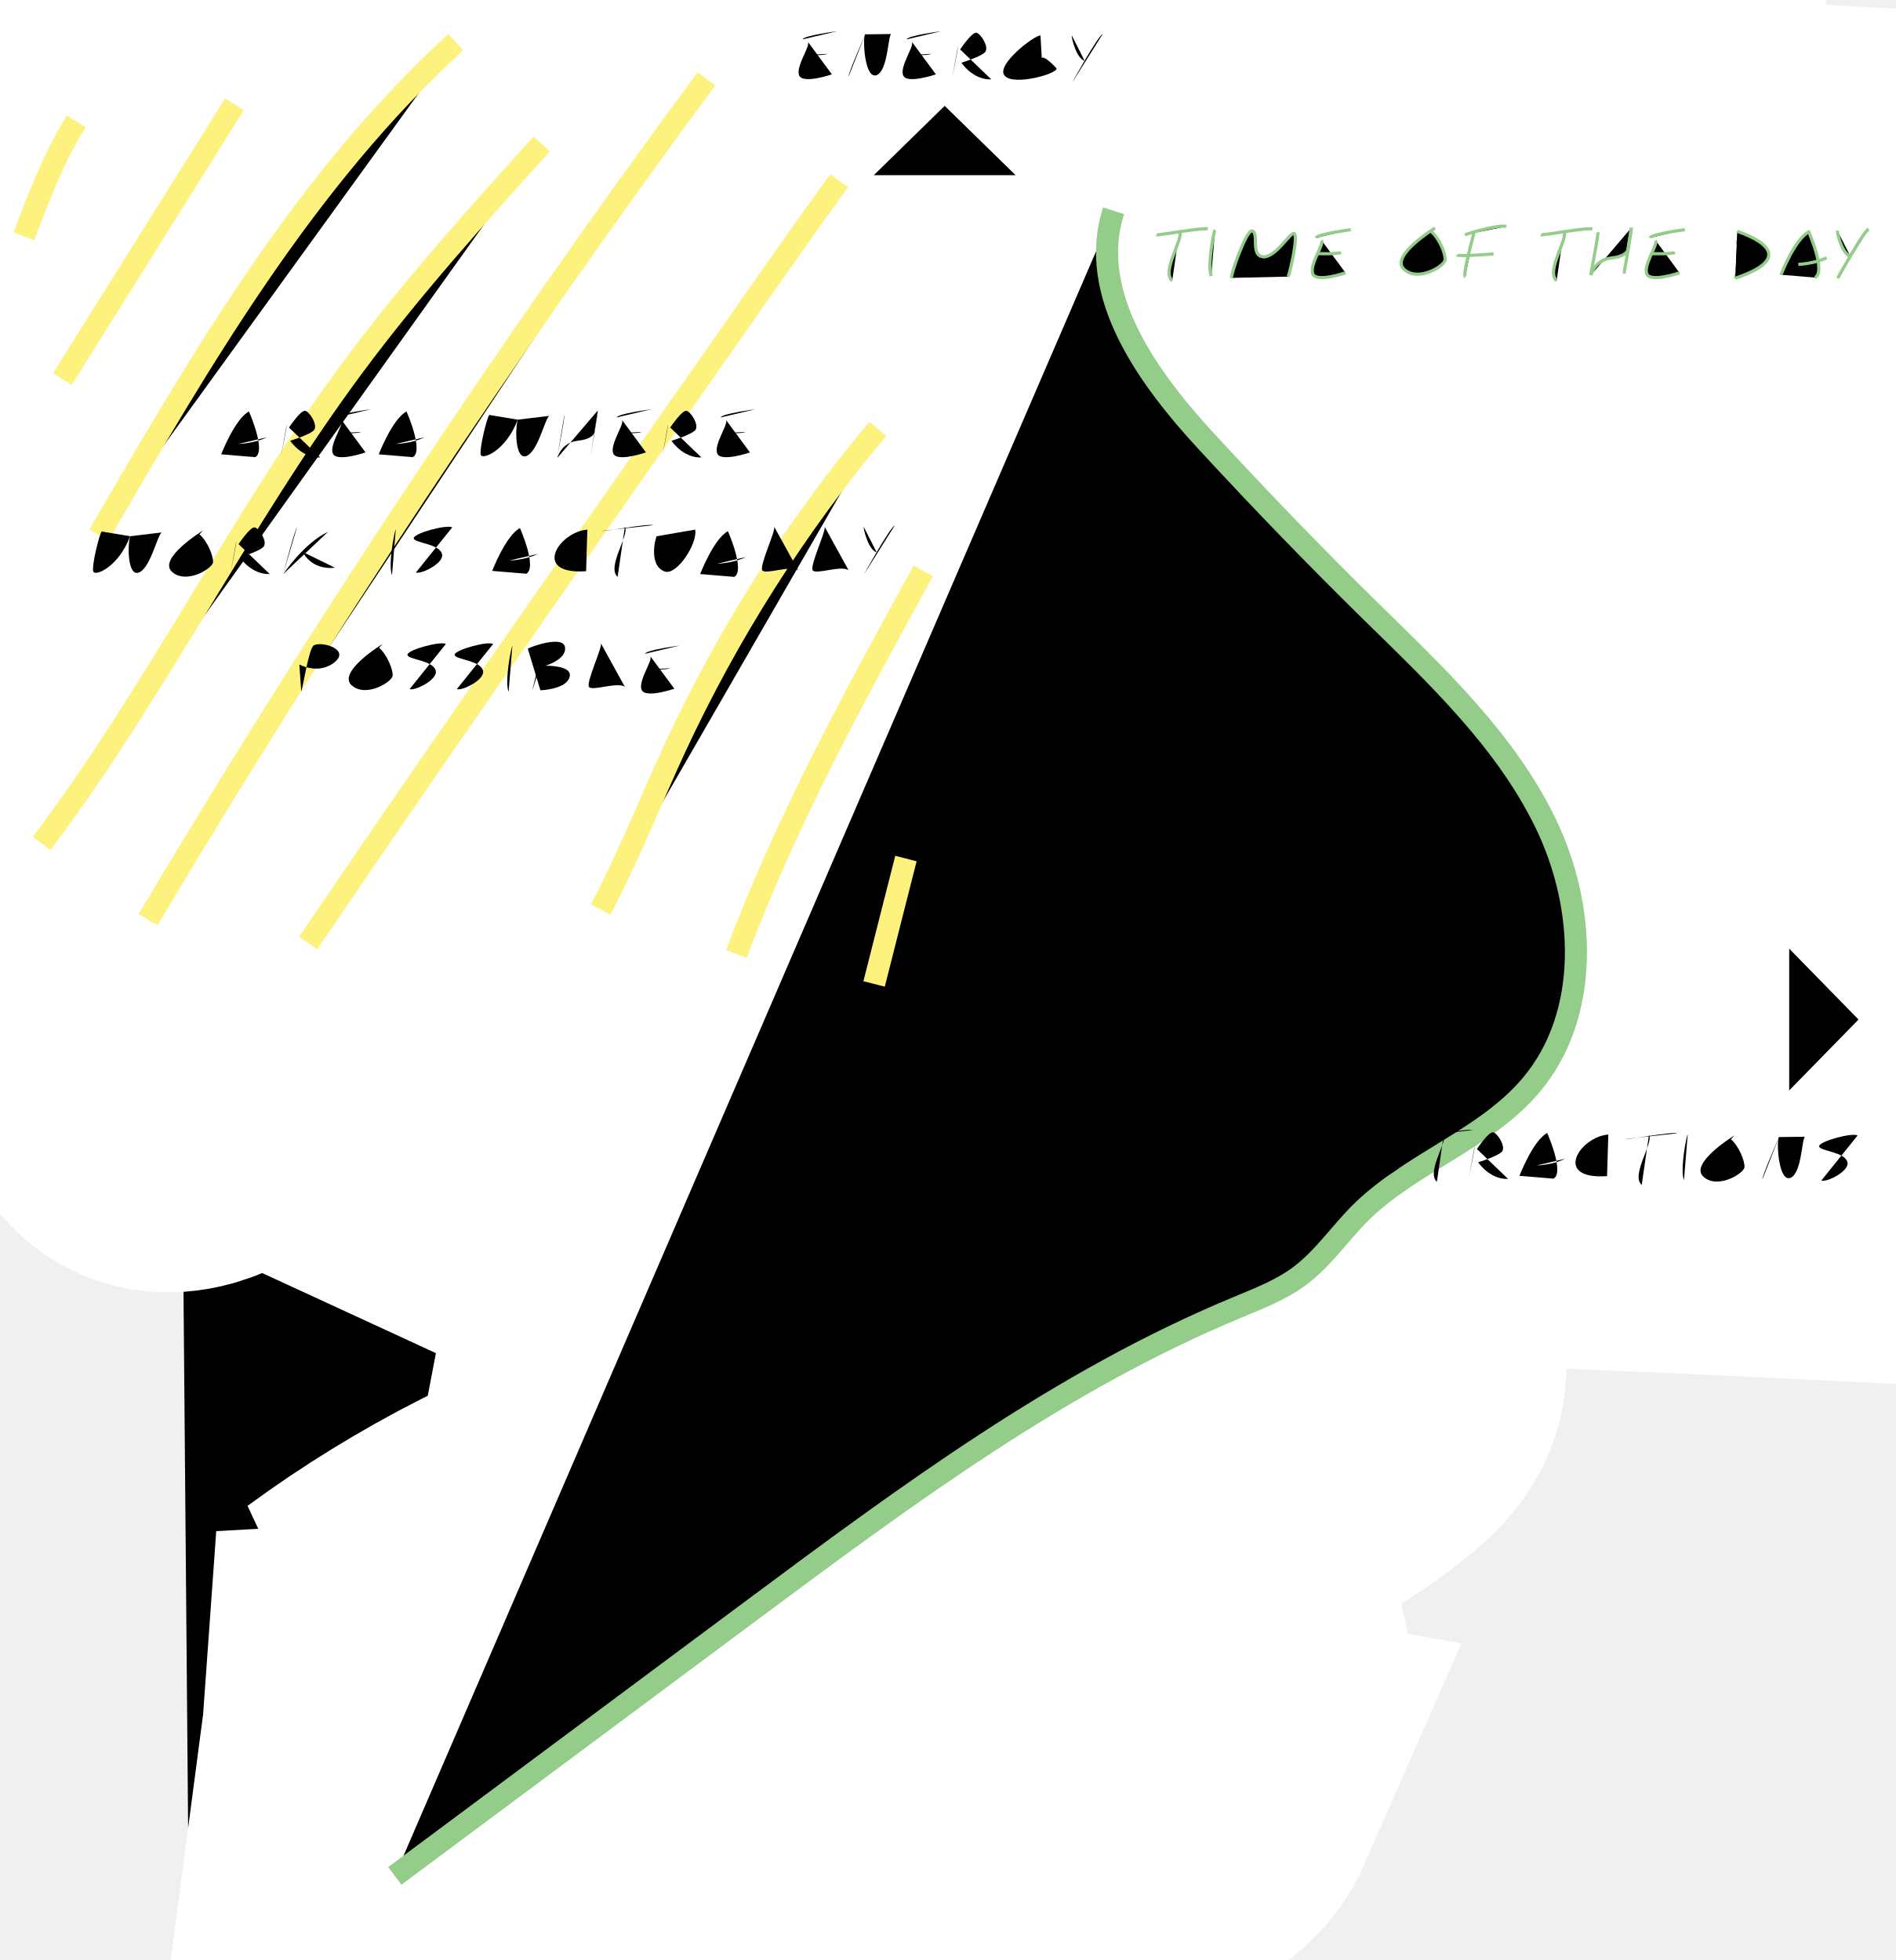
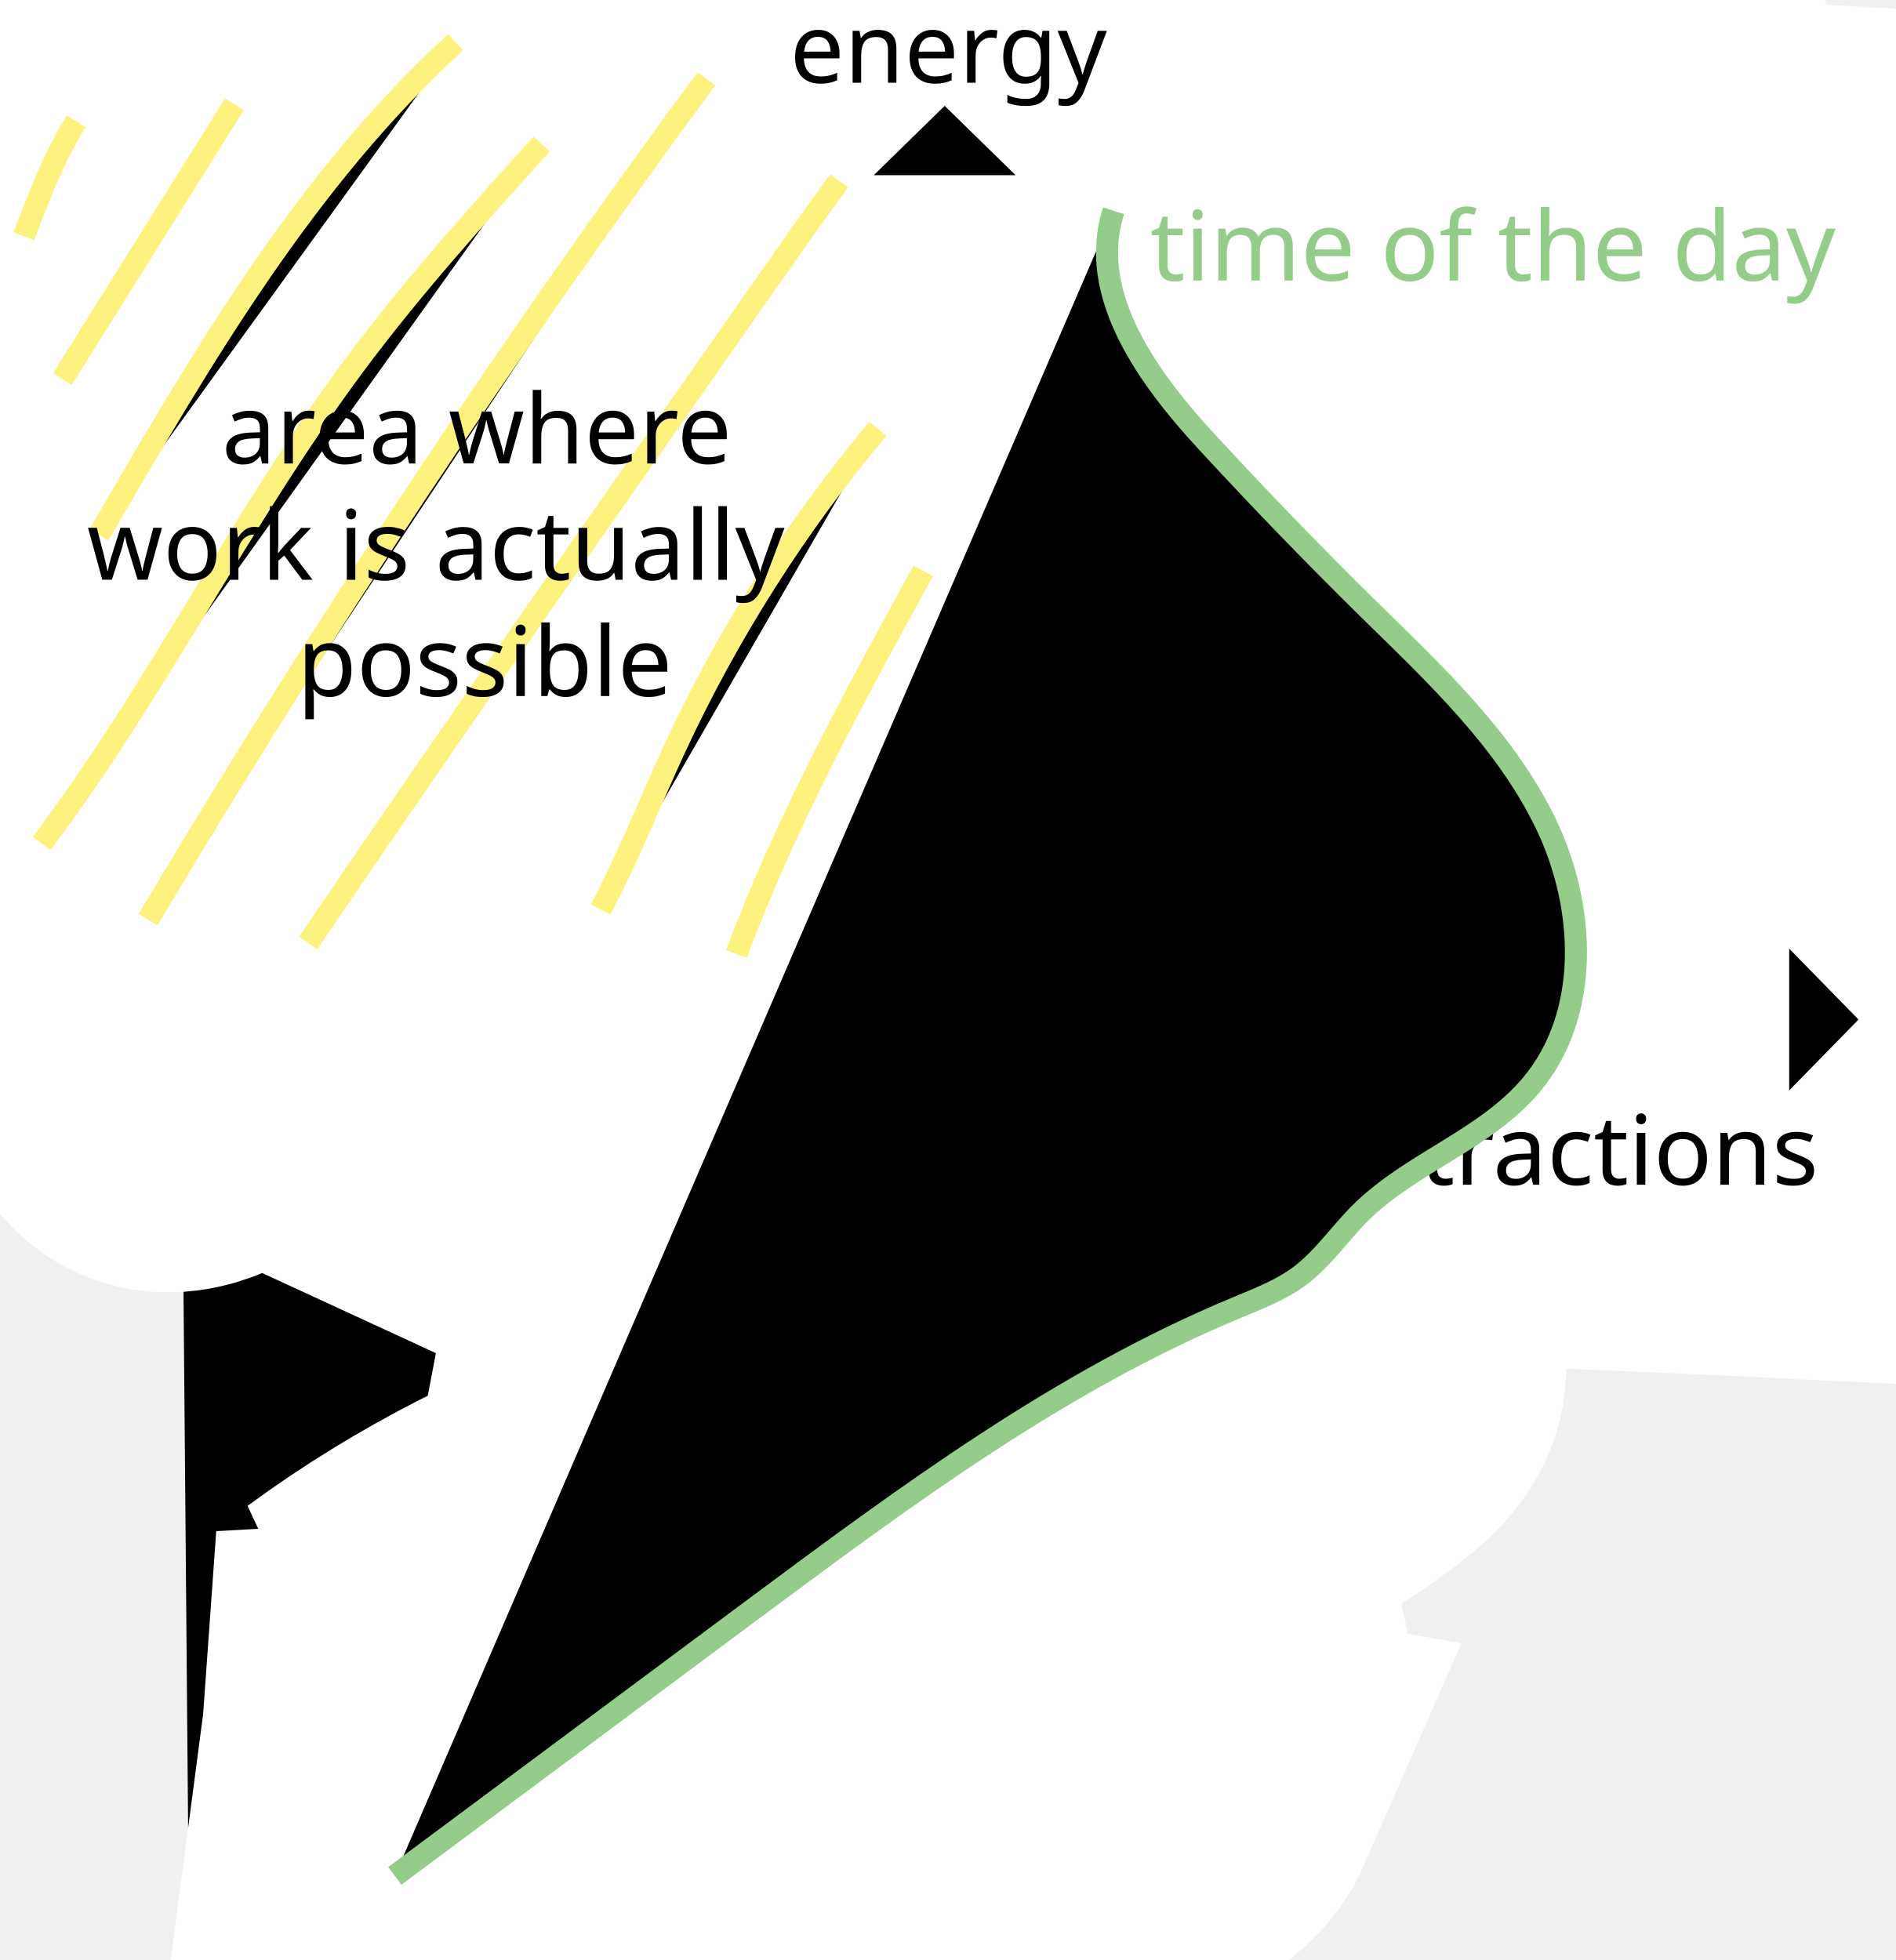
<svg xmlns="http://www.w3.org/2000/svg" version="1.1" id="Layer_1" x="0px" y="0px" viewBox="0 0 601.5 622.1" enable-background="new 0 0 601.5 622.1" xml:space="preserve">
  <path stroke="#FFFFFF" stroke-width="120" d="M54.6-12  C8.2,24.2-25.6,76.3-39.7,133.5c19.5,7.6,38.7-10.3,52.5-26.1C54.9,59.4,102.3,16,153.9-21.7c4.6,20.2-4,40.8-13.2,59.4  c-23.3,47-51.9,91.3-85.3,131.7c-37.3,45.3-81.8,88-98,144.4C-5.7,270.1,34.6,229.5,74.9,189c75.5-76.1,151.2-152.3,234.2-220.1  C222.8,88.2,136.5,207.4,50.2,326.7c-4.3,6-8.7,14.3-4.1,20.1c5.6,7.1,17,1.7,23.8-4.2c29.9-25.7,56.4-55.5,78.5-88.1  c20.7-30.6,37.5-63.6,56.4-95.3c40.9-68.5,91.9-131,150.9-184.8c-8.7,40.9-27.3,78.9-45.2,116.7c-42.2,89.2-81.1,181-99.6,278  C325.9,277.9,350.9,111.6,449.3,2.9c-21.9,119.6-76.6,231.7-94.8,352c82.8-93.9,90-235.7,167.8-333.8c5.3,27.3-6.5,54.5-14.4,81.1  c-24.5,81.9-14,170-26.7,254.5c48.6-111.3,83-228.8,102.1-348.7c6.2,123.4,6.3,247,6.5,370.6c-131.6-6.5-264.6-12.9-394.1,11.3  c58.3,26.9,125.9,17.4,190,20.5c14.7,0.7,30,2.3,42.3,10.4c4.9,3.2,9.6,8.4,9,14.2c-0.5,4.7-4.2,8.4-7.9,11.5  c-38.7,32.2-91.8,38.8-141.6,46.1c-58.3,8.6-116.2,19.8-173.4,33.7c58.9-43.3,132-66.8,205-66c24.9,0.3,55.7,8.2,60.9,32.6  c-32.5,16.8-68.9,24.4-105,30.5c-67.3,11.5-135.2,19-203.3,22.5c100.6,19.8,205.5,3.7,306.5,21.5c-3.9,8.9-14.6,12.2-24,14.2  c-96.5,20.7-196.7,11.5-294.5-1.4" />
-   <polyline stroke-width="7" points="  567.8,301.1 589.8,323.6 567.8,346.1 " />
-   <line stroke-width="7" x1="589.8" y1="323.6" x2="9.8" y2="323.6" />
-   <polyline stroke-width="7" points="  277.3,55.6 299.8,33.6 322.3,55.6 " />
-   <line stroke-width="7" x1="299.8" y1="33.6" x2="299.8" y2="613.6" />
-   <path stroke="#94CD8A" stroke-width="7" d="M353.4,66.9  c-8.6,26.5,11,53.3,30,73.8c16.7,18.1,33.8,35.8,51.4,53.1c20.9,20.5,42.9,41.1,55.7,67.5s14.3,60.6-4.5,83  c-14.6,17.4-38.2,24.7-54.3,40.7c-6.5,6.5-11.7,14.3-19.1,19.9c-6,4.5-13.1,7.2-20,10.1c-56,23.2-105.2,59.8-153.9,96  c-37.8,28.1-75.6,56.3-113.4,84.4" />
-   <path stroke="#FDF27D" stroke-width="7" d="M7.6,75  c4.7-12.5,9.5-25.1,16.6-36.5" />
-   <path stroke="#FDF27D" stroke-width="7" d="M19.8,120.3  C38,91.2,56.2,62.2,74.4,33.1" />
-   <path stroke="#FDF27D" stroke-width="7" d="M31.4,169.8  C63.8,113.9,96.9,57,144.6,13.4" />
-   <path stroke="#FDF27D" stroke-width="7" d="M13.2,267.7  c36.3-48.1,63-102.9,98.9-151.3c18.4-24.8,39.1-47.8,59.8-70.7" />
-   <path stroke="#FDF27D" stroke-width="7" d="M47,291.9  C101.6,200.1,160.7,111,224.2,25" />
-   <path stroke="#FDF27D" stroke-width="7" d="M97.8,299.3  c39.6-58.4,80-116.1,120.5-173.9c6.7-9.5,13.4-19.1,20-28.6c9.3-13.2,18.5-26.4,28-39.4" />
-   <path stroke="#FDF27D" stroke-width="7" d="M190.6,288.7  c8.8-16.6,15.7-34.2,23.6-51.3c16.9-36.4,38.6-70.6,64.4-101.3" />
-   <path stroke="#FDF27D" stroke-width="7" d="M233.7,302.8  c15.8-42.3,37.6-82.1,59.3-121.6" />
-   <path stroke="#FDF27D" stroke-width="7" d="M277.4,312.3  c3.4-13.3,6.7-26.6,10.1-39.8" />
  <g>
-     <path d="   M255.2,17.5c0,0,6.6,0.2,7.3-0.4" />
-     <path d="   M288.2,17.5c0,0,6.6,0.2,7.3-0.4" />
-     <g>
-       <path d="    M256.4,13.3c0.8,1.4-3.9,7.7-2.8,10.6c1.1,2.9,10.4-0.3,10.4-0.3" />
-       <path d="    M254.7,12.5c0.3-1.2,11-2.6,11-2.6" />
-       <path d="    M289.4,13.3c0.8,1.4-3.9,7.7-2.8,10.6c1.1,2.9,10.4-0.3,10.4-0.3" />
-       <path d="    M287.7,12.5c0.3-1.2,11-2.6,11-2.6" />
-       <path d="    M269.3,24.3c-0.2-0.9,5.3-13.4,5.3-13.4" />
-       <path d="    M274.5,10.9c-0.8,2,0,14.6,3.8,12.9c3.5-1.6,3.5-12.4,4.5-13" />
-       <path d="    M304,14.7c0.1,0.6-1.8,10-1.8,10" />
-       <path d="    M304.7,15.7c0,0,3.8-5.7,5.2-5.3c1.4,0.4,3.8,4.2,2.9,5.9c-0.8,1.5-7.7,3.6-7.7,3.6s3.6,5.5,9.5,5.3" />
-       <path d="    M330.2,11.3c-1.4-0.5-14.3,9.2-11.4,12.7c2.9,3.5,17.8-0.9,16.4-2.4c-1-1.1-3.8-3.9-4.6-3.2" />
-       <path d="    M340.1,11.2c-0.1,0.8,1.5,7.4,4.1,8.1" />
-       <path d="    M350,10.7c-1.8,1-9.8,15.6-9.8,15.6" />
-     </g>
+     <line stroke-width="7" x1="589.8" y1="323.6" x2="9.8" y2="323.6" />
+     <line stroke-width="7" x1="299.8" y1="33.6" x2="299.8" y2="613.6" />
+     <polyline stroke-width="7" points="   567.8,301.1 589.8,323.6 567.8,346.1  " />
+     <polyline stroke-width="7" points="   277.3,55.6 299.8,33.6 322.3,55.6  " />
  </g>
  <g>
-     <path stroke="#94CD8A" d="   M367,74.5c0.6,0.3,14.7-2.4,16.3-1.8" />
-     <path stroke="#94CD8A" d="   M374.3,73.2c1.6,2.4-5.9,12.8-2.3,15.9" />
-     <path stroke="#94CD8A" d="   M385.6,73c-0.4,0.5-2.5,11.2-1.2,14.6" />
-     <path stroke="#94CD8A" d="   M390.8,88.2c-0.2-1.2,4.8-15.5,6.6-14.9c2.2,0.7-0.6,7.8,3.4,8.2c3.9,0.4,8.6-7.7,9.8-7.4c1.6,0.4-1.2,12.3-1.8,13.7" />
-     <path stroke="#94CD8A" d="   M525.4,76.3c0.8,1.4-3.9,7.7-2.8,10.6c1.1,2.9,10.4-0.3,10.4-0.3" />
-     <path stroke="#94CD8A" d="   M523.7,75.5c0.3-1.2,11-2.6,11-2.6" />
-     <path stroke="#94CD8A" d="   M524.2,80.5c0,0,6.6,0.2,7.3-0.4" />
-     <path stroke="#94CD8A" d="   M419.4,76.3c0.8,1.4-3.9,7.7-2.8,10.6c1.1,2.9,10.4-0.3,10.4-0.3" />
-     <path stroke="#94CD8A" d="   M417.7,75.5c0.3-1.2,11-2.6,11-2.6" />
-     <path stroke="#94CD8A" d="   M418.2,80.5c0,0,6.6,0.2,7.3-0.4" />
-     <path stroke="#94CD8A" d="   M455.4,72.4c0,0-14.7,9-9.7,13.2c4.6,3.9,12.7-1.2,12.9-3.1c0.2-1.9-1.8-6.8-4.3-8.9" />
-     <path stroke="#94CD8A" d="   M467.8,73.8c0,0-3.7,13.3-2.8,14.1" />
-     <path stroke="#94CD8A" d="   M464.9,74.5c0,0,10.4-3.4,13.1-2.6" />
-     <path stroke="#94CD8A" d="   M462.4,80.9c0.4,0.6,11.6-0.3,11.6-0.3" />
-     <path stroke="#94CD8A" d="   M489,74.5c0.6,0.3,14.7-2.4,16.3-1.8" />
-     <path stroke="#94CD8A" d="   M496.3,73.2c1.6,2.4-5.9,12.8-2.3,15.9" />
-     <path stroke="#94CD8A" d="   M507.1,73.7c0.2,0.7-2.3,13.6-2.3,13.6" />
-     <path stroke="#94CD8A" d="   M504.9,87.3c0,0,1.1-4.8,6.4-5.4c4.1-0.4,5.2-2,5.3-2.6c0.1-0.6,1.1-7,1.1-7" />
-     <path stroke="#94CD8A" d="   M517.7,72.3c0.1,0.8-2.3,14.5-2.3,14.5" />
-     <path stroke="#94CD8A" d="   M551.3,76.3c1,3.6,0.7,6.5-0.6,12.1" />
-     <path stroke="#94CD8A" d="   M551.3,73.4c11.2,4,15.6,9.4-0.6,14.9" />
-     <path stroke="#94CD8A" d="   M565.2,87.2c0,0,4.3-11.2,8.8-13.6c0,0,5.6,12.6,2,14.5 M570.7,83.9c0,0,4.9-0.1,9-2.1" />
-     <path stroke="#94CD8A" d="   M583.1,73.2c-0.1,0.8,1.5,7.4,4.1,8.1" />
-     <path stroke="#94CD8A" d="   M593,72.7c-1.8,1-9.8,15.6-9.8,15.6" />
+     <text transform="matrix(1 0 0 1 250.6368 26.2557)" font-family="'PermanentMarker'" font-size="30.74">energy</text>
  </g>
  <g>
-     <path d="   M70.2,144.2c0,0,4.3-11.2,8.8-13.6c0,0,5.6,12.6,2,14.5 M75.7,140.9c0,0,4.9-0.1,9-2.1" />
-     <path d="   M91,134.7c0.1,0.6-1.8,10-1.8,10" />
-     <path d="   M91.7,135.7c0,0,3.8-5.7,5.2-5.3c1.4,0.4,3.8,4.2,2.9,5.9c-0.8,1.5-7.7,3.6-7.7,3.6s3.6,5.5,9.5,5.3" />
-     <path d="   M108.4,133.3c0.8,1.4-3.9,7.7-2.8,10.6c1.1,2.9,10.4-0.3,10.4-0.3" />
-     <path d="   M106.7,132.5c0.3-1.2,11-2.6,11-2.6" />
-     <path d="   M107.2,137.5c0,0,6.6,0.2,7.3-0.4" />
-     <path d="   M120.2,144.2c0,0,4.3-11.2,8.8-13.6c0,0,5.6,12.6,2,14.5 M125.7,140.9c0,0,4.9-0.1,9-2.1" />
-     <path d="   M155.3,131.7c-0.7,0.5-3.3,11-2.7,12.7c0.6,1.6,8-1.4,11.7-11.2" />
-     <path d="   M164.3,133.2c-0.9,3.3-0.7,12.4,2.5,11.6c3.8-0.9,6.1-11.9,7.5-12.8" />
-     <path d="   M179.1,131.7c0.2,0.7-2.3,13.6-2.3,13.6" />
-     <path d="   M176.9,145.3c0,0,1.1-4.8,6.4-5.4c4.1-0.4,5.2-2,5.3-2.6c0.1-0.6,1.1-7,1.1-7" />
-     <path d="   M189.7,130.3c0.1,0.8-2.3,14.5-2.3,14.5" />
-     <path d="   M197.4,133.3c0.8,1.4-3.9,7.7-2.8,10.6c1.1,2.9,10.4-0.3,10.4-0.3" />
-     <path d="   M195.7,132.5c0.3-1.2,11-2.6,11-2.6" />
-     <path d="   M196.2,137.5c0,0,6.6,0.2,7.3-0.4" />
-     <path d="   M212,134.7c0.1,0.6-1.8,10-1.8,10" />
-     <path d="   M212.7,135.7c0,0,3.8-5.7,5.2-5.3c1.4,0.4,3.8,4.2,2.9,5.9c-0.8,1.5-7.7,3.6-7.7,3.6s3.6,5.5,9.5,5.3" />
-     <path d="   M230.4,133.3c0.8,1.4-3.9,7.7-2.8,10.6c1.1,2.9,10.4-0.3,10.4-0.3" />
-     <path d="   M228.7,132.5c0.3-1.2,11-2.6,11-2.6" />
-     <path d="   M229.2,137.5c0,0,6.6,0.2,7.3-0.4" />
-     <path d="   M32.3,168.7c-0.7,0.5-3.3,11-2.7,12.7c0.6,1.6,8-1.4,11.7-11.2" />
-     <path d="   M41.3,170.2c-0.9,3.3-0.7,12.4,2.5,11.6c3.8-0.9,6.1-11.9,7.5-12.8" />
-     <path d="   M64.4,168.4c0,0-14.7,9-9.7,13.2c4.6,3.9,12.7-1.2,12.9-3.1c0.2-1.9-1.8-6.8-4.3-8.9" />
-     <path d="   M75,171.7c0.1,0.6-1.8,10-1.8,10" />
-     <path d="   M75.7,172.7c0,0,3.8-5.7,5.2-5.3c1.4,0.4,3.8,4.2,2.9,5.9c-0.8,1.5-7.7,3.6-7.7,3.6s3.6,5.5,9.5,5.3" />
-     <path d="   M94.2,167.5c-0.6,0.5-4.3,14.6-4.3,14.6" />
-     <path d="   M89.9,182.2c0,0,6.5-9.8,14.2-13.4" />
-     <path d="   M96.1,175.2c0,0,2.5,5.8,10.2,5" />
-     <path d="   M125.6,168c-0.4,0.5-2.5,11.2-1.2,14.6" />
-     <path d="   M143.5,167.4c-1.6-1-12.1,1.8-12.2,3.4c-0.1,1.6,8.4,1.7,9,5.2c0.5,2.9-6.9,6.4-8.3,5.7" />
-     <path d="   M156.2,181.2c0,0,4.3-11.2,8.8-13.6c0,0,5.6,12.6,2,14.5 M161.7,177.9c0,0,4.9-0.1,9-2.1" />
-     <path d="   M186.4,168.1c-9.1,0.7-17.8,14.4-0.4,13.2" />
-     <path d="   M191,168.5c0.6,0.3,14.7-2.4,16.3-1.8" />
-     <path d="   M198.3,167.2c1.6,2.4-5.9,12.8-2.3,15.9" />
-     <path d="   M208.4,170.2c-0.4,0.5-2.7,9.4,2.6,11.2c3.8,1.3,10.5-9,9.6-13.3" />
-     <path d="   M222.2,182.2c0,0,4.3-11.2,8.8-13.6c0,0,5.6,12.6,2,14.5 M227.7,178.9c0,0,4.9-0.1,9-2.1" />
-     <path d="   M245.7,167.2c0.5,1.3-4.7,12.2-3.8,13.8c0.9,1.5,9.1-1.7,11.4,0" />
-     <path d="   M261.7,167.2c0.5,1.3-4.7,12.2-3.8,13.8c0.9,1.5,9.1-1.7,11.4,0" />
-     <path d="   M274.1,167.2c-0.1,0.8,1.5,7.4,4.1,8.1" />
-     <path d="   M284,166.7c-1.8,1-9.8,15.6-9.8,15.6" />
-     <path d="   M95.6,219.5c0.5-1.2,2.4-13.5,3.9-14.6c2.3-1.6,12.6,1.3,6,5.8c-5,3.3-10.5,0.2-10.5,0.2" />
-     <path d="   M121.4,204.4c0,0-14.7,9-9.7,13.2c4.6,3.9,12.7-1.2,12.9-3.1c0.2-1.9-1.8-6.8-4.3-8.9" />
-     <path d="   M141.5,204.4c-1.6-1-12.1,1.8-12.2,3.4c-0.1,1.6,8.4,1.7,9,5.2c0.5,2.9-6.9,6.4-8.3,5.7" />
-     <path d="   M156.5,204.4c-1.6-1-12.1,1.8-12.2,3.4c-0.1,1.6,8.4,1.7,9,5.2c0.5,2.9-6.9,6.4-8.3,5.7" />
-     <path d="   M162.6,205c-0.4,0.5-2.5,11.2-1.2,14.6" />
-     <path d="   M171.5,208.9c-0.2,3.9-2.6,10.2-2.6,10.2" />
-     <path d="   M167.5,205.9c0.6-0.5,11.2-4.4,11.8-0.5c0.6,3.9-6.2,5.9-6.2,5.9s8.5-0.2,7.7,3.4c-0.8,4.1-9.3,4.4-9.3,4.4" />
-     <path d="   M190.7,204.2c0.5,1.3-4.7,12.2-3.8,13.8c0.9,1.5,9.1-1.7,11.4,0" />
-     <path d="   M206.4,208.3c0.8,1.4-3.9,7.7-2.8,10.6c1.1,2.9,10.4-0.3,10.4-0.3" />
-     <path d="   M204.7,207.5c0.3-1.2,11-2.6,11-2.6" />
-     <path d="   M205.2,212.5c0,0,6.6,0.2,7.3-0.4" />
+     <text transform="matrix(1 0 0 1 409 376.0381)" font-family="'PermanentMarker'" font-size="30.74">distractions</text>
  </g>
  <g>
-     <path d="   M412.3,362.3c1,3.6,0.7,6.5-0.6,12.1" />
-     <path d="   M412.3,359.4c11.2,4,15.6,9.4-0.6,14.9" />
-     <path d="   M429.6,360c-0.4,0.5-2.5,11.2-1.2,14.6" />
-     <path d="   M448.5,359.4c-1.6-1-12.1,1.8-12.2,3.4c-0.1,1.6,8.4,1.7,9,5.2c0.5,2.9-6.9,6.4-8.3,5.7" />
-     <path d="   M451,360.5c0.6,0.3,14.7-2.4,16.3-1.8" />
-     <path d="   M458.3,359.2c1.6,2.4-5.9,12.8-2.3,15.9" />
-     <path d="   M468,363.7c0.1,0.6-1.8,10-1.8,10" />
-     <path d="   M468.7,364.7c0,0,3.8-5.7,5.2-5.3c1.4,0.4,3.8,4.2,2.9,5.9c-0.8,1.5-7.7,3.6-7.7,3.6s3.6,5.5,9.5,5.3" />
-     <path d="   M482.2,373.2c0,0,4.3-11.2,8.8-13.6c0,0,5.6,12.6,2,14.5 M487.7,369.9c0,0,4.9-0.1,9-2.1" />
-     <path d="   M510.4,360.1c-9.1,0.7-17.8,14.4-0.4,13.2" />
-     <path d="   M516,361.5c0.6,0.3,14.7-2.4,16.3-1.8" />
-     <path d="   M523.3,360.2c1.6,2.4-5.9,12.8-2.3,15.9" />
-     <path d="   M535.6,360c-0.4,0.5-2.5,11.2-1.2,14.6" />
-     <path d="   M550.4,360.4c0,0-14.7,9-9.7,13.2c4.6,3.9,12.7-1.2,12.9-3.1c0.2-1.9-1.8-6.8-4.3-8.9" />
-     <path d="   M559.3,374.3c-0.2-0.9,5.3-13.4,5.3-13.4" />
-     <path d="   M564.5,360.9c-0.8,2,0,14.6,3.8,12.9c3.5-1.6,3.5-12.4,4.5-13" />
-     <path d="   M589.5,360.4c-1.6-1-12.1,1.8-12.2,3.4c-0.1,1.6,8.4,1.7,9,5.2c0.5,2.9-6.9,6.4-8.3,5.7" />
+     <path stroke="#FDF27D" stroke-width="7" d="M7.6,75   c4.7-12.5,9.5-25.1,16.6-36.5" />
+     <path stroke="#FDF27D" stroke-width="7" d="M19.8,120.3   C38,91.2,56.2,62.2,74.4,33.1" />
+     <path stroke="#FDF27D" stroke-width="7" d="M31.4,169.8   C63.8,113.9,96.9,57,144.6,13.4" />
+     <path stroke="#FDF27D" stroke-width="7" d="M13.2,267.7   c36.3-48.1,63-102.9,98.9-151.3c18.4-24.8,39.1-47.8,59.8-70.7" />
+     <path stroke="#FDF27D" stroke-width="7" d="M47,291.9   C101.6,200.1,160.7,111,224.2,25" />
+     <path stroke="#FDF27D" stroke-width="7" d="M97.8,299.3   c39.6-58.4,80-116.1,120.5-173.9c6.7-9.5,13.4-19.1,20-28.6c9.3-13.2,18.5-26.4,28-39.4" />
+     <path stroke="#FDF27D" stroke-width="7" d="M190.6,288.7   c8.8-16.6,15.7-34.2,23.6-51.3c16.9-36.4,38.6-70.6,64.4-101.3" />
+     <path stroke="#FDF27D" stroke-width="7" d="M233.7,302.8   c15.8-42.3,37.6-82.1,59.3-121.6" />
+     <path stroke="#FDF27D" stroke-width="7" d="M277.4,312.3   c3.4-13.3,6.7-26.6,10.1-39.8" />
+   </g>
+   <g>
+     <text transform="matrix(1 0 0 1 70.3894 147.1192)">
+       <tspan x="0" y="0" font-family="'PermanentMarker'" font-size="30.74">area where</tspan>
+       <tspan x="-42.8" y="36.9" font-family="'PermanentMarker'" font-size="30.74">work is actually</tspan>
+       <tspan x="23.9" y="73.8" font-family="'PermanentMarker'" font-size="30.74">possible</tspan>
+     </text>
+   </g>
+   <g>
+     <g>
+       <text transform="matrix(1 0 0 1 365 89.0383)" fill="#94CD8A" font-family="'PermanentMarker'" font-size="30.74">time of the day</text>
+     </g>
+     <path stroke="#94CD8A" stroke-width="7" d="M353.4,66.9   c-8.6,26.5,11,53.3,30,73.8c16.7,18.1,33.8,35.8,51.4,53.1c20.9,20.5,42.9,41.1,55.7,67.5s14.3,60.6-4.5,83   c-14.6,17.4-38.2,24.7-54.3,40.7c-6.5,6.5-11.7,14.3-19.1,19.9c-6,4.5-13.1,7.2-20,10.1c-56,23.2-105.2,59.8-153.9,96   c-37.8,28.1-75.6,56.3-113.4,84.4" />
  </g>
</svg>
